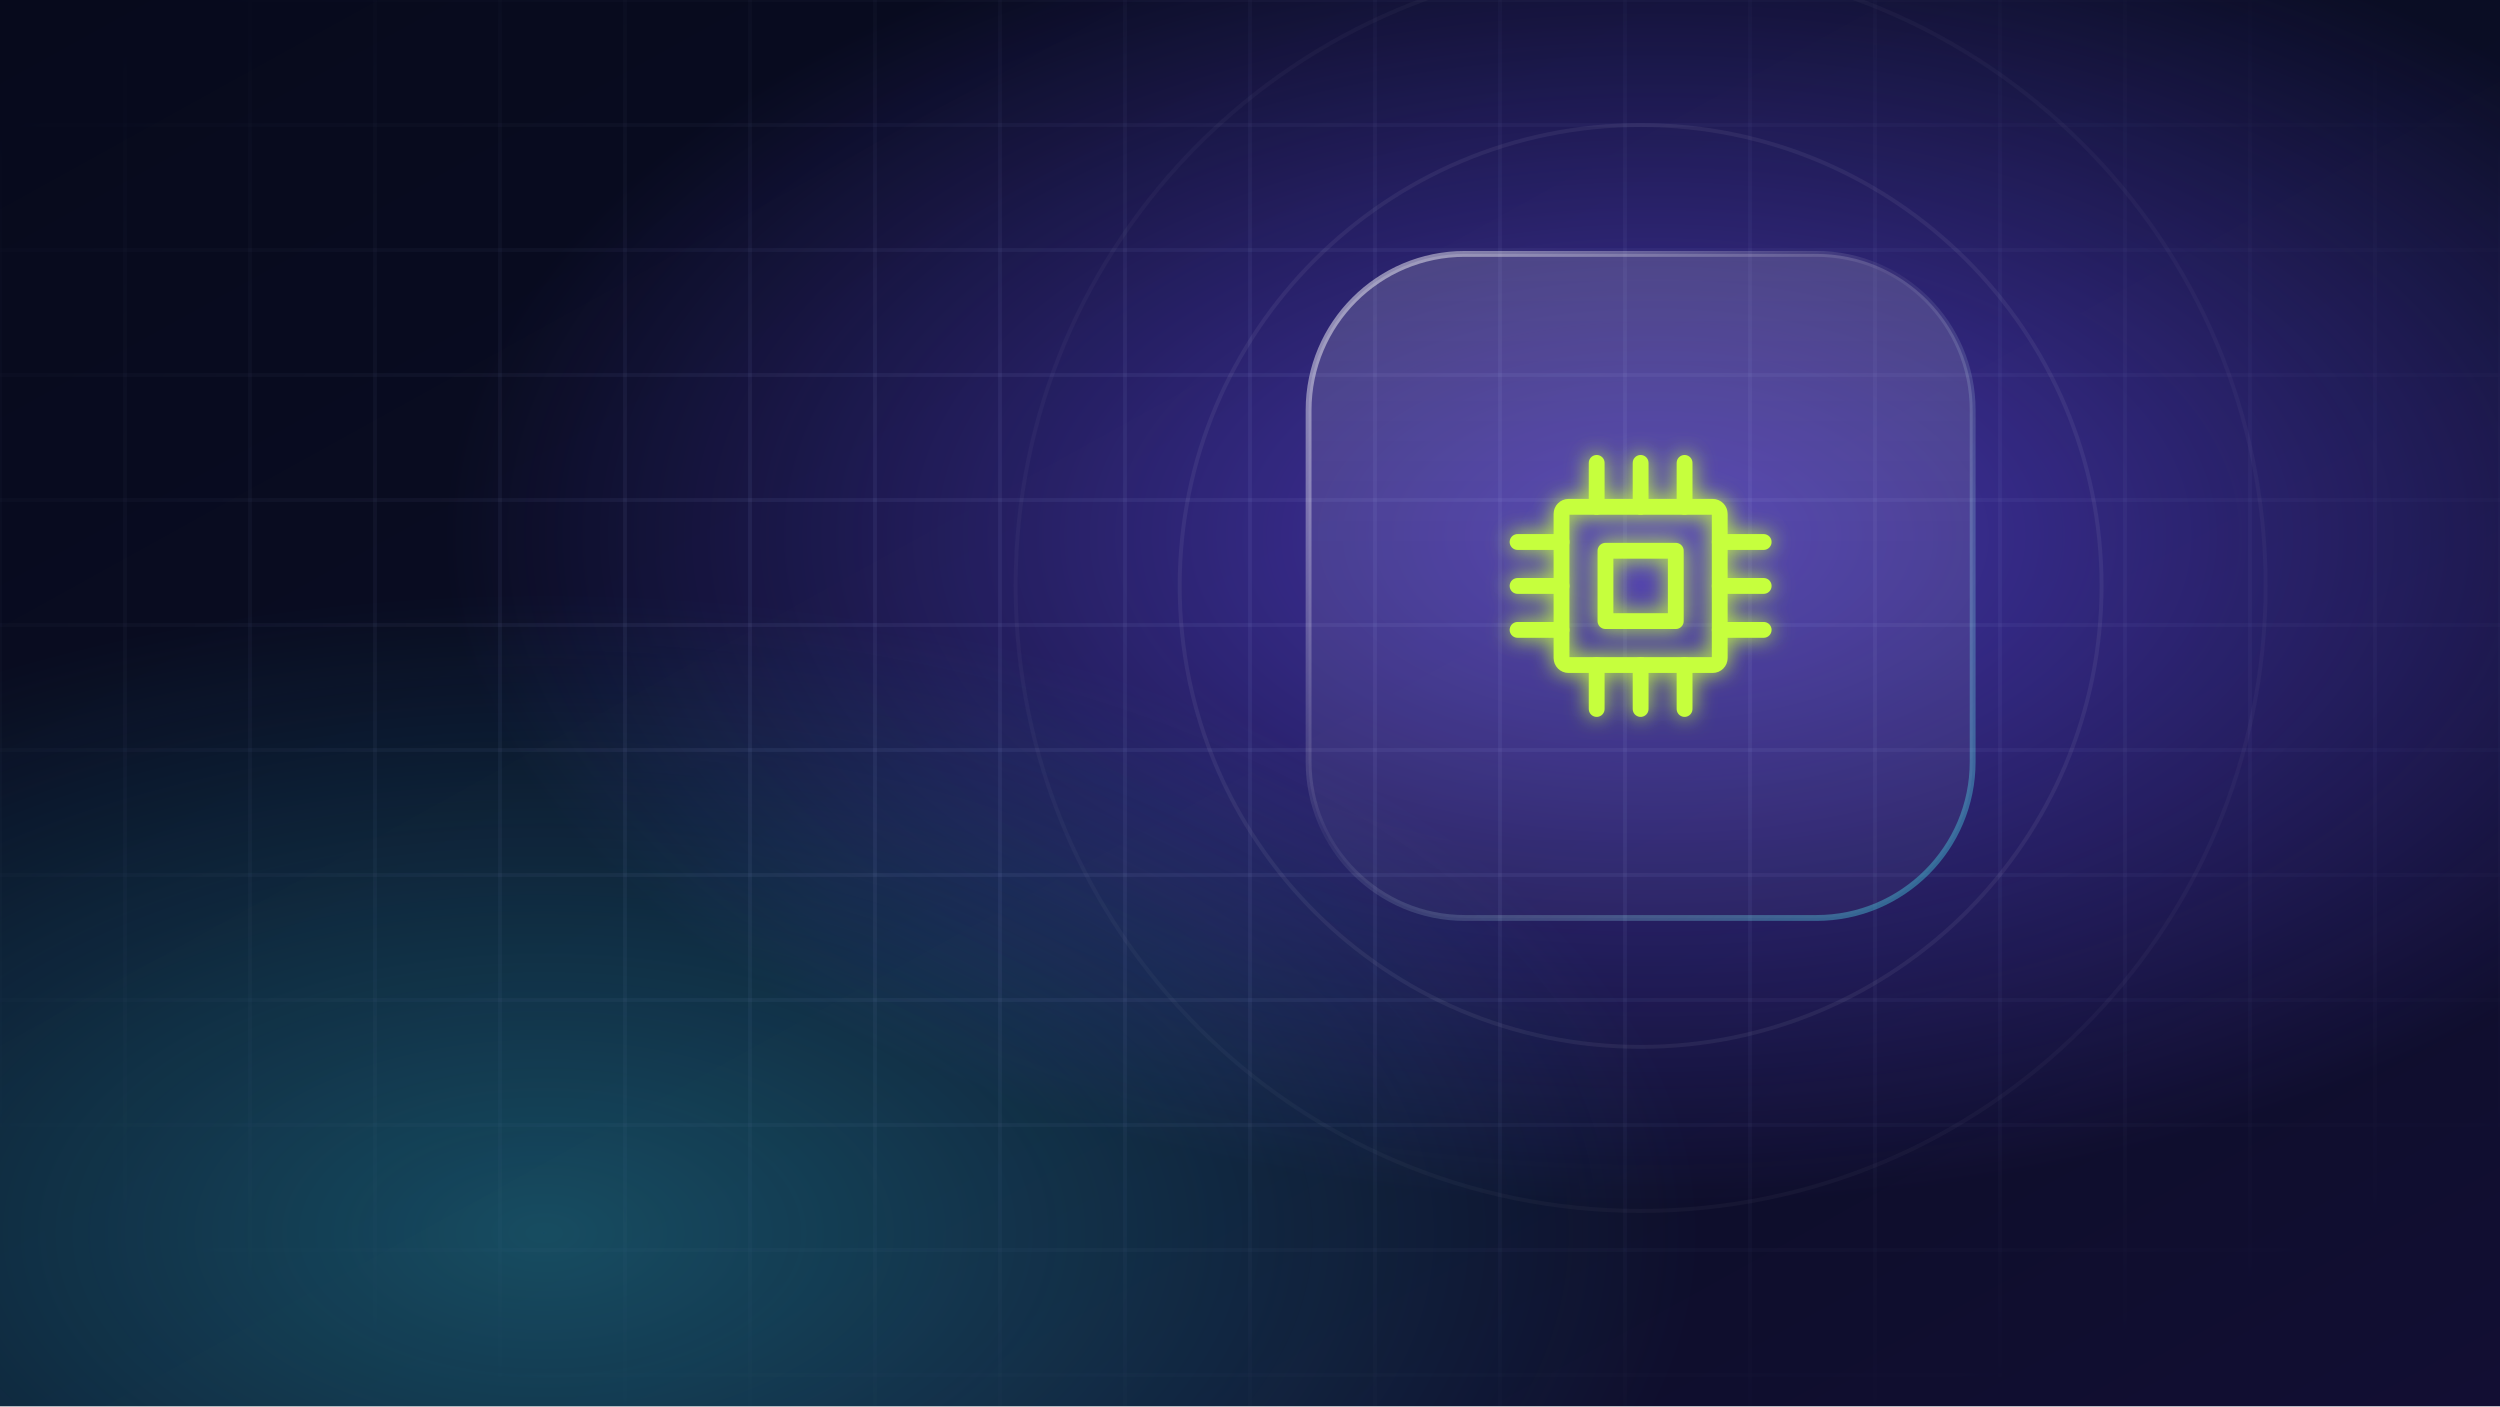
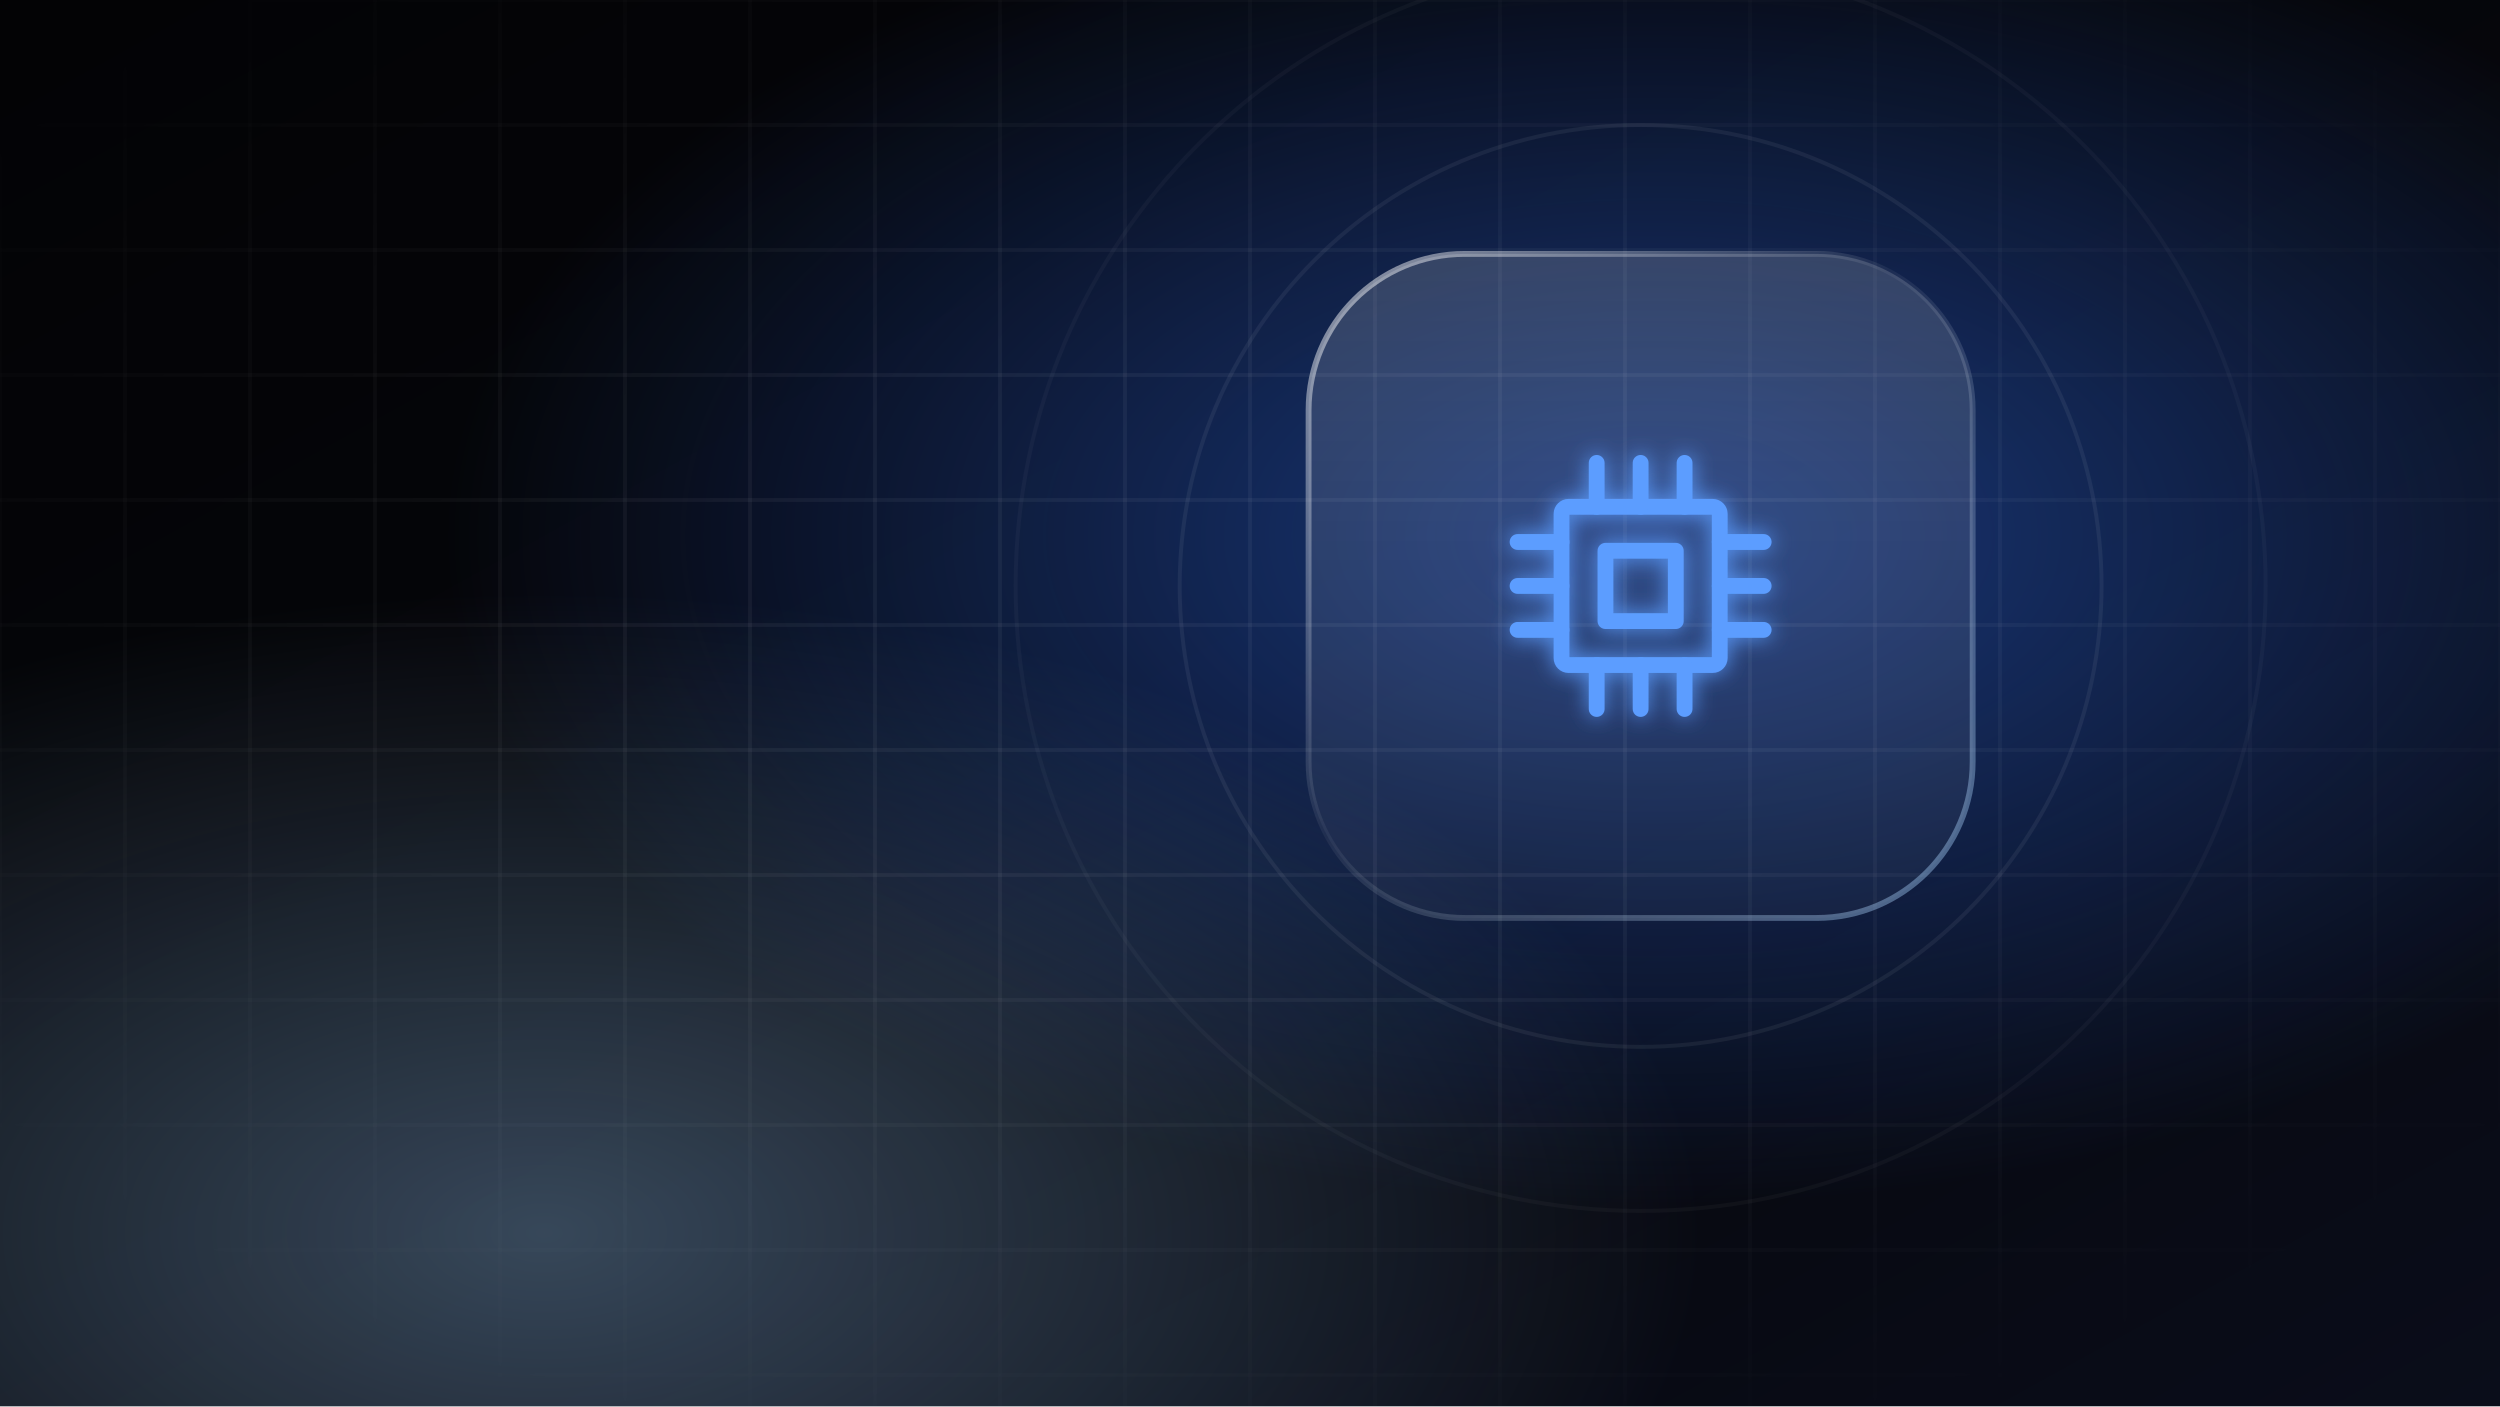
<svg xmlns="http://www.w3.org/2000/svg" viewBox="0 0 640 360" role="img" aria-label="HARDWARE category artwork">
  <defs>
    <linearGradient id="bg" x1="0" y1="0" x2="1" y2="1">
-       <stop offset="0" stop-color="#070a1c" />
-       <stop offset=".6" stop-color="#0b0e26" />
-       <stop offset="1" stop-color="#120e33" />
+       <stop offset="0" stop-color="#030305" />
+       <stop offset=".6" stop-color="#06070c" />
+       <stop offset="1" stop-color="#0a0d1a" />
    </linearGradient>
    <radialGradient id="ga" cx="66%" cy="38%" r="48%">
-       <stop offset="0" stop-color="#6a4dff" stop-opacity=".62" />
-       <stop offset="1" stop-color="#6a4dff" stop-opacity="0" />
+       <stop offset="0" stop-color="#2e6bf0" stop-opacity=".5" />
+       <stop offset="1" stop-color="#2e6bf0" stop-opacity="0" />
    </radialGradient>
    <radialGradient id="gb" cx="22%" cy="88%" r="46%">
-       <stop offset="0" stop-color="#2fd0e0" stop-opacity=".32" />
-       <stop offset="1" stop-color="#2fd0e0" stop-opacity="0" />
+       <stop offset="0" stop-color="#9fd0ff" stop-opacity=".32" />
+       <stop offset="1" stop-color="#9fd0ff" stop-opacity="0" />
    </radialGradient>
    <radialGradient id="fade" cx="50%" cy="45%" r="62%">
      <stop offset=".35" stop-color="#fff" />
      <stop offset="1" stop-color="#fff" stop-opacity="0" />
    </radialGradient>
    <mask id="m">
      <rect width="640" height="360" fill="url(#fade)" />
    </mask>
    <linearGradient id="glass" x1="0" y1="0" x2="0" y2="1">
      <stop offset="0" stop-color="#fff" stop-opacity=".16" />
      <stop offset="1" stop-color="#fff" stop-opacity=".03" />
    </linearGradient>
    <linearGradient id="edge" x1="0" y1="0" x2="1" y2="1">
      <stop offset="0" stop-color="#fff" stop-opacity=".55" />
      <stop offset=".45" stop-color="#fff" stop-opacity=".05" />
-       <stop offset="1" stop-color="#2fd0e0" stop-opacity=".45" />
+       <stop offset="1" stop-color="#9fd0ff" stop-opacity=".45" />
    </linearGradient>
    <filter id="glow" x="-50%" y="-50%" width="200%" height="200%">
      <feGaussianBlur stdDeviation="6" result="b" />
      <feMerge>
        <feMergeNode in="b" />
        <feMergeNode in="SourceGraphic" />
      </feMerge>
    </filter>
  </defs>
  <rect width="640" height="360" fill="url(#bg)" />
  <rect width="640" height="360" fill="url(#ga)" />
  <rect width="640" height="360" fill="url(#gb)" />
-   <g stroke="#b0beff" stroke-opacity=".07" stroke-width="1" mask="url(#m)">
+   <g stroke="#ffffff" stroke-opacity=".05" stroke-width="1" mask="url(#m)">
    <path d="M0 0V360" />
    <path d="M32 0V360" />
    <path d="M64 0V360" />
    <path d="M96 0V360" />
    <path d="M128 0V360" />
    <path d="M160 0V360" />
    <path d="M192 0V360" />
    <path d="M224 0V360" />
    <path d="M256 0V360" />
    <path d="M288 0V360" />
    <path d="M320 0V360" />
    <path d="M352 0V360" />
    <path d="M384 0V360" />
    <path d="M416 0V360" />
    <path d="M448 0V360" />
    <path d="M480 0V360" />
    <path d="M512 0V360" />
    <path d="M544 0V360" />
    <path d="M576 0V360" />
    <path d="M608 0V360" />
    <path d="M640 0V360" />
    <path d="M0 0H640" />
    <path d="M0 32H640" />
    <path d="M0 64H640" />
    <path d="M0 96H640" />
    <path d="M0 128H640" />
    <path d="M0 160H640" />
    <path d="M0 192H640" />
    <path d="M0 224H640" />
    <path d="M0 256H640" />
    <path d="M0 288H640" />
    <path d="M0 320H640" />
    <path d="M0 352H640" />
  </g>
  <circle cx="420" cy="150" r="118" fill="none" stroke="#fff" stroke-opacity=".06" />
  <circle cx="420" cy="150" r="160" fill="none" stroke="#fff" stroke-opacity=".035" />
  <rect x="335" y="65" width="170" height="170" rx="40" fill="url(#glass)" stroke="url(#edge)" stroke-width="1.5" />
-   <g transform="translate(375 105) scale(.45)" fill="none" stroke="#c6ff3d" stroke-width="9" stroke-linecap="round" stroke-linejoin="round" filter="url(#glow)">
+   <g transform="translate(375 105) scale(.45)" fill="none" stroke="#5b9dff" stroke-width="9" stroke-linecap="round" stroke-linejoin="round" filter="url(#glow)">
    <rect x="55" y="55" width="90" height="90" rx="4" />
    <rect x="80" y="80" width="40" height="40" />
    <path d="M75 55V30M100 55V30M125 55V30M75 145V170M100 145V170M125 145V170M55 75H30M55 100H30M55 125H30M145 75H170M145 100H170M145 125H170" />
  </g>
</svg>
